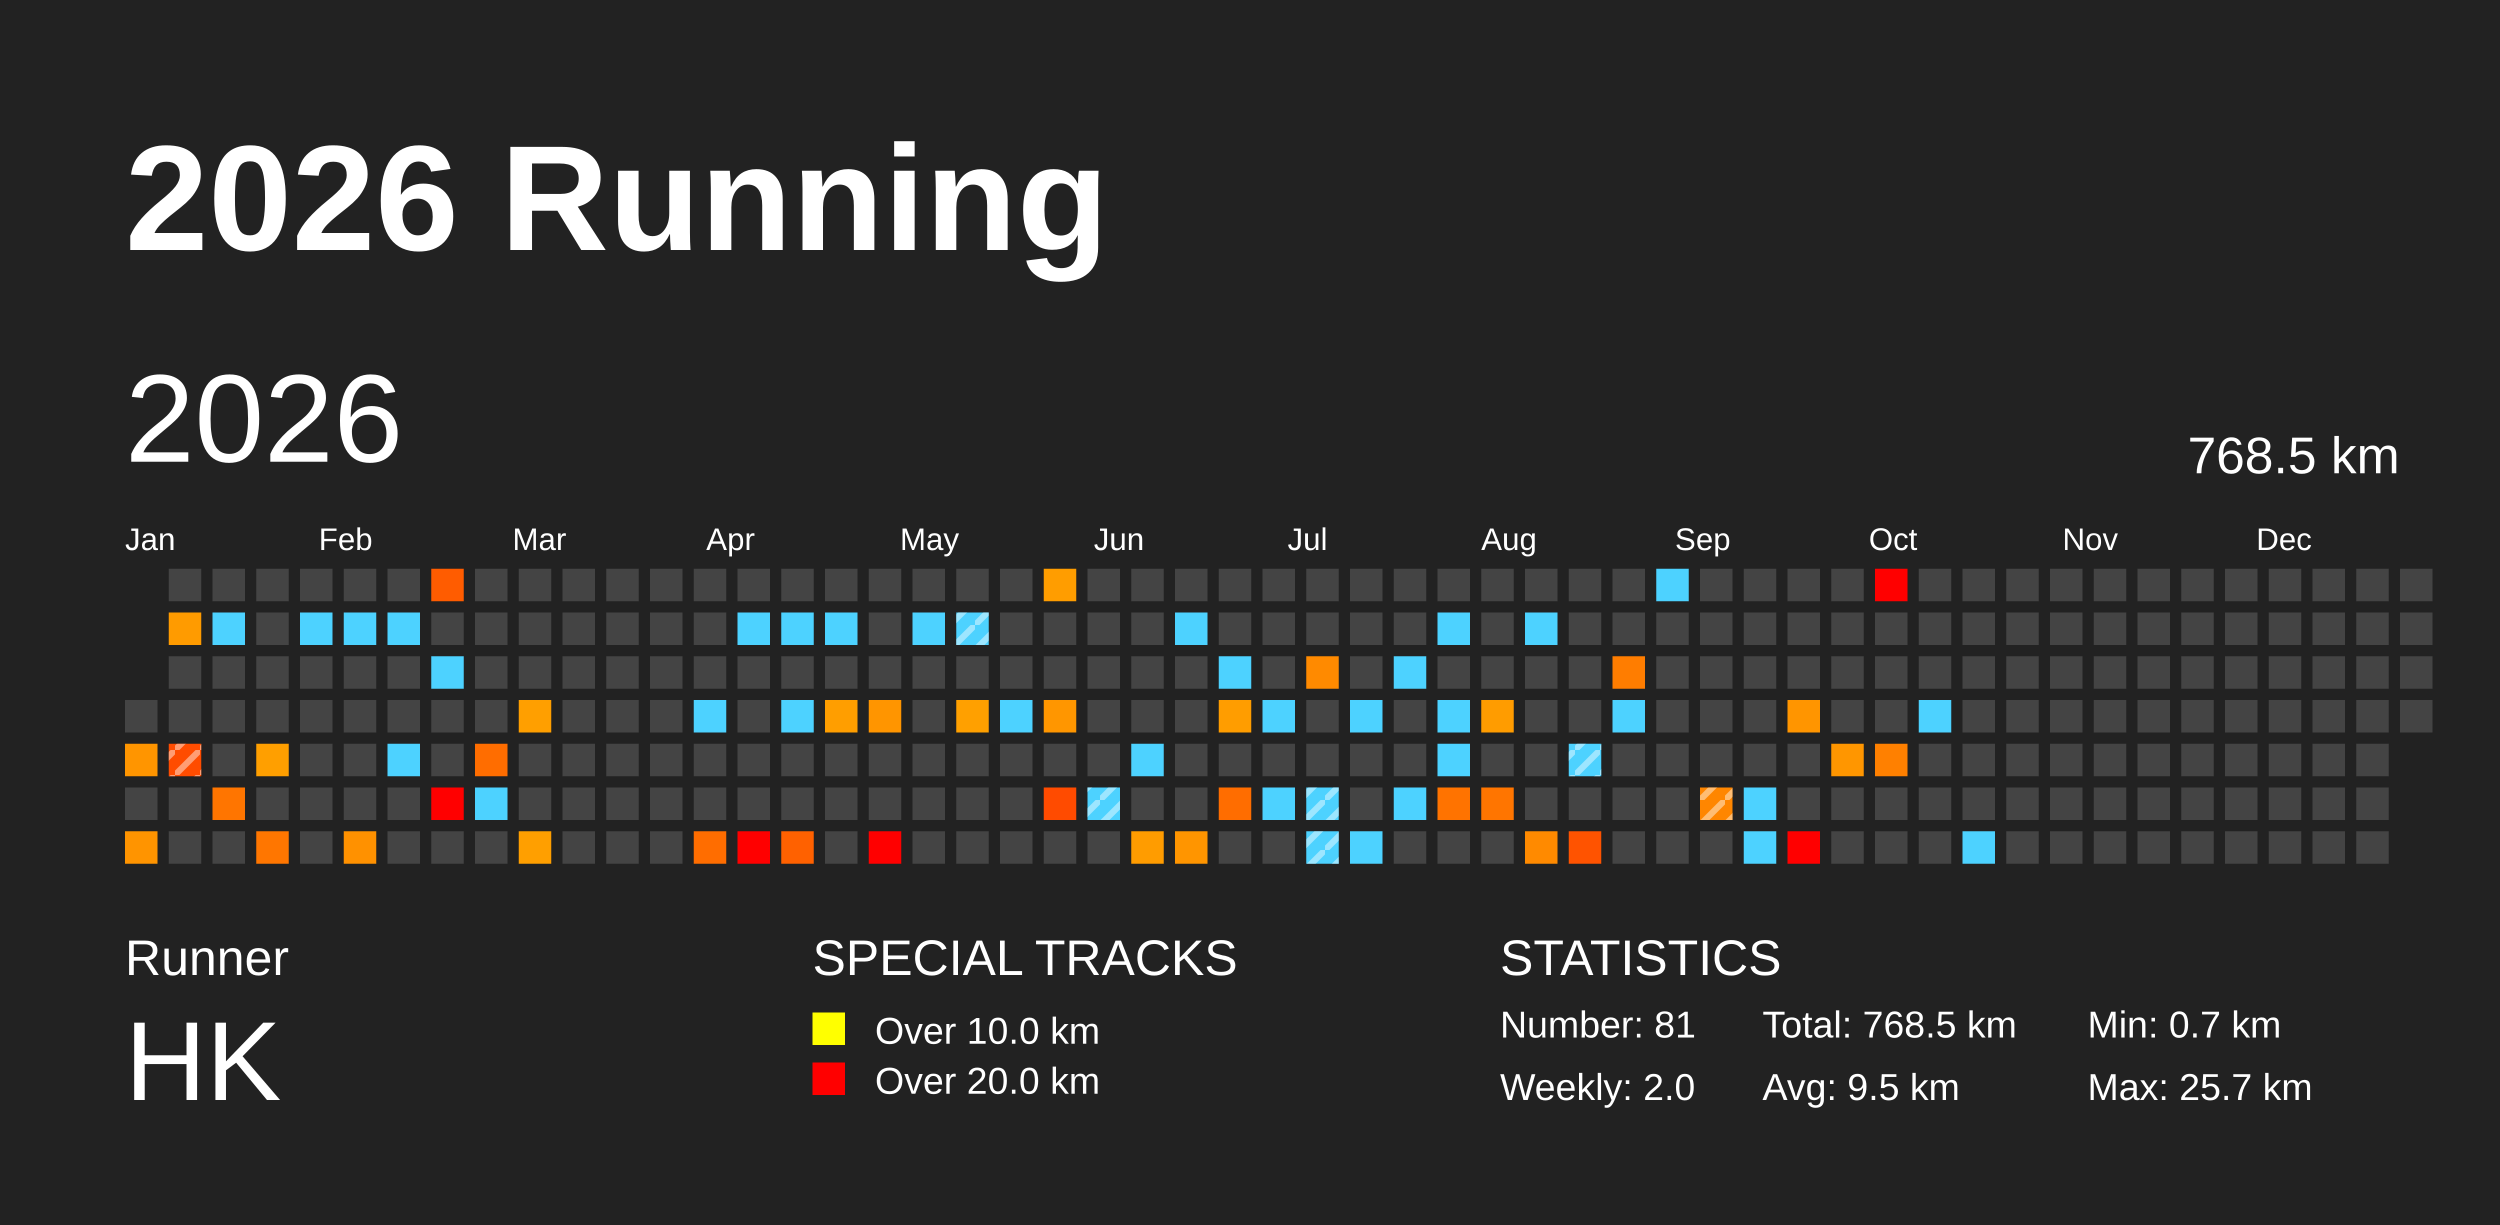
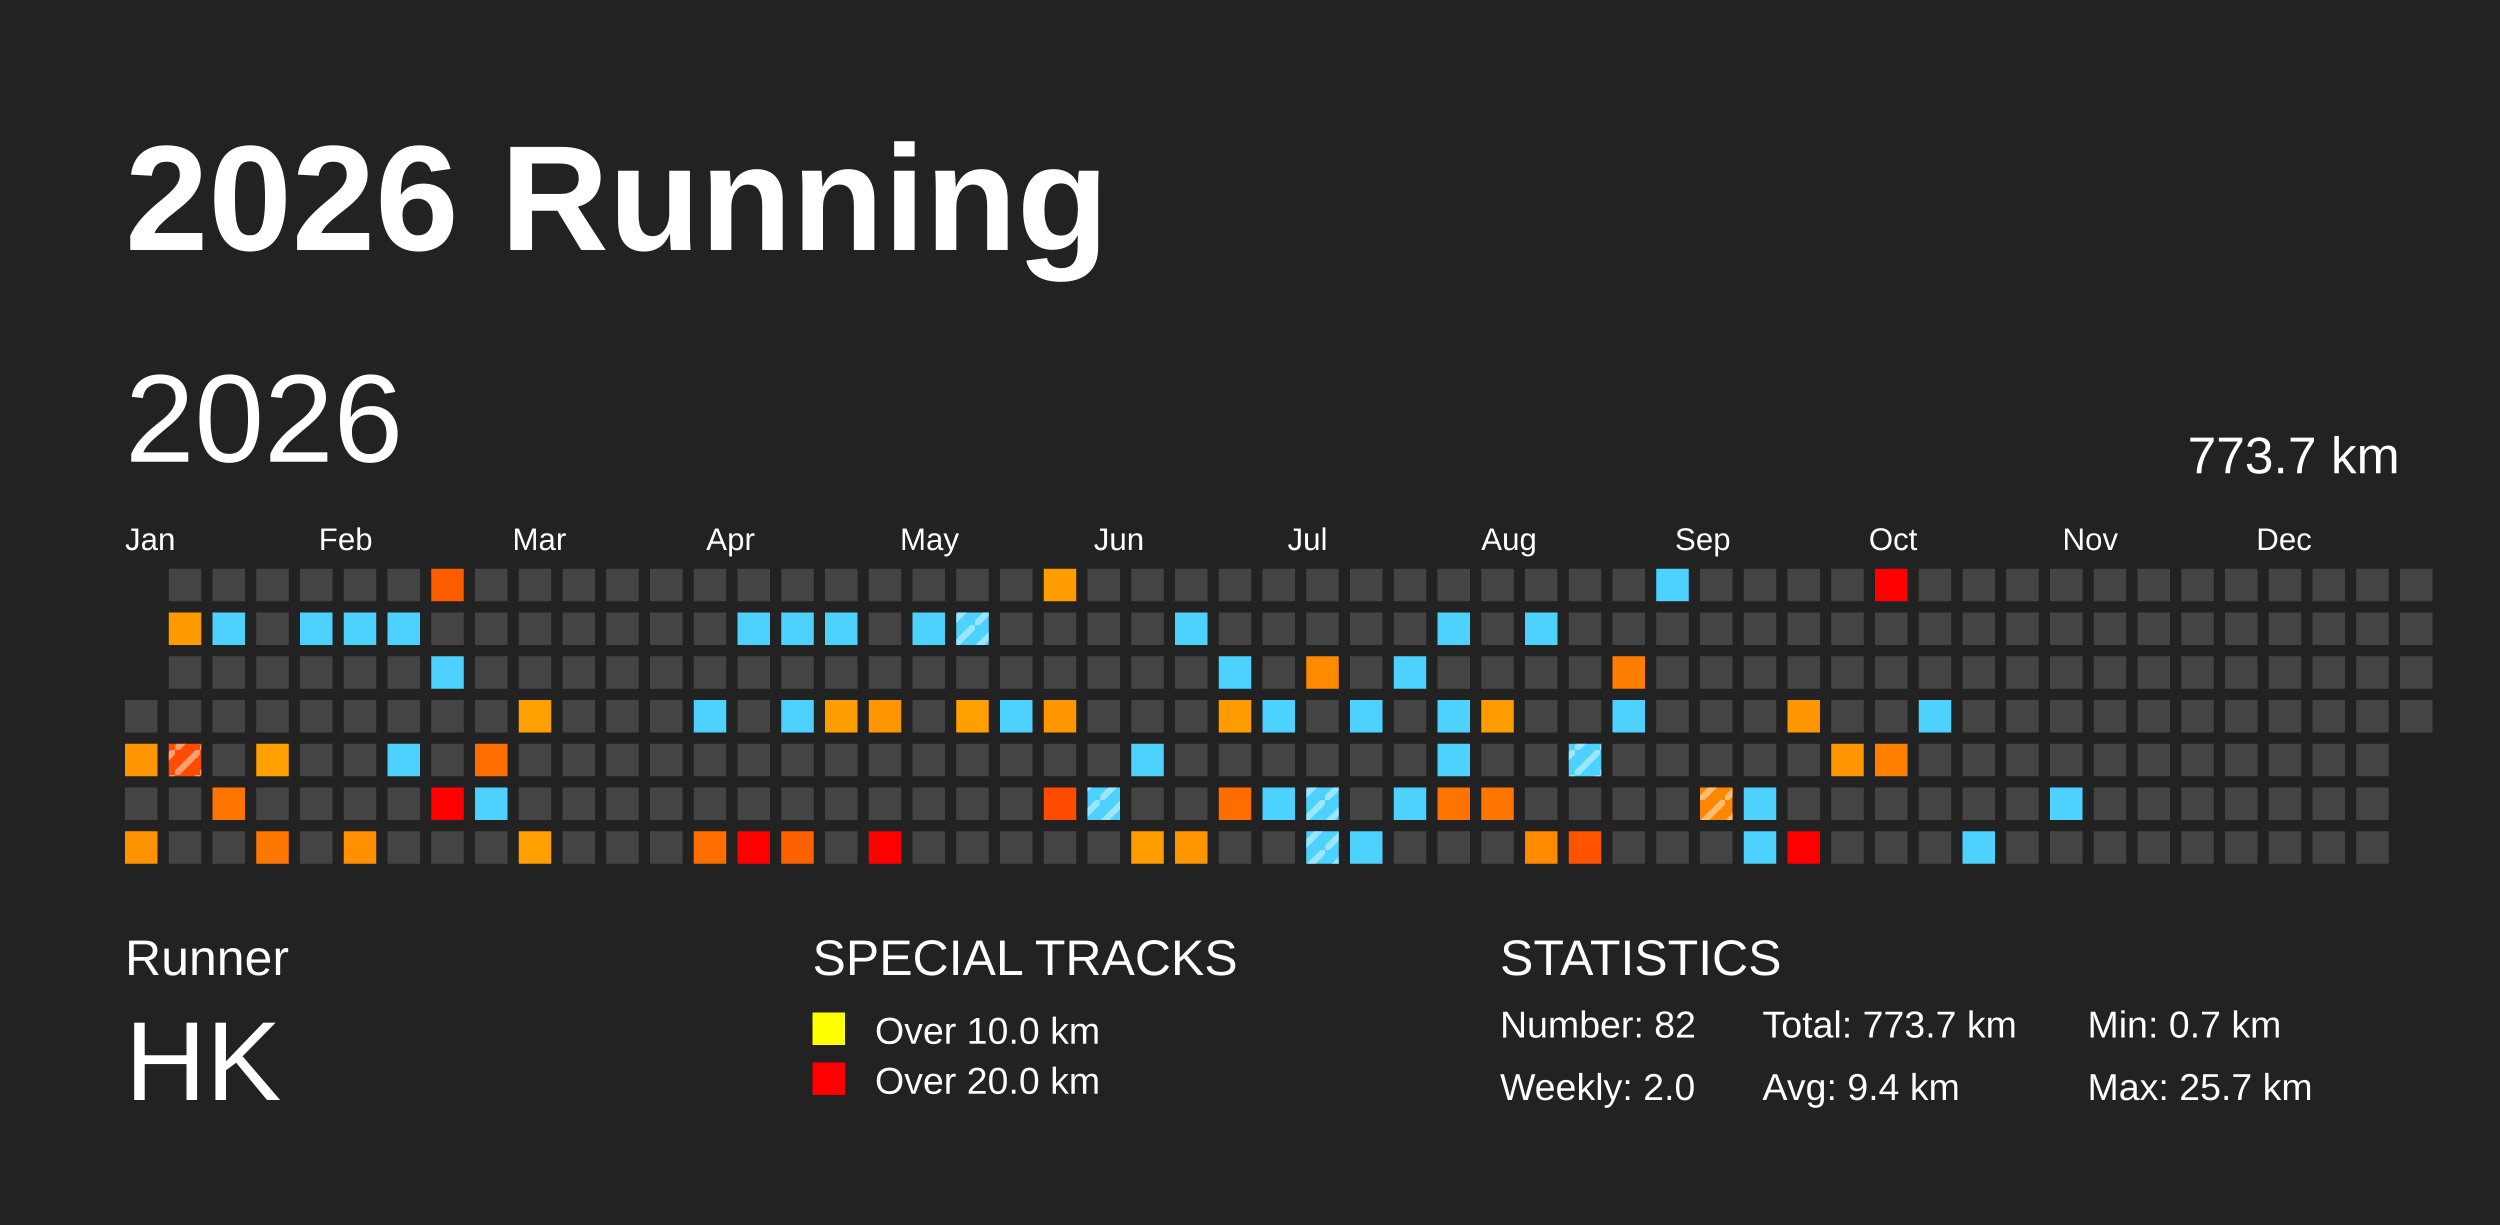
<svg xmlns="http://www.w3.org/2000/svg" baseProfile="full" height="98mm" version="1.1" viewBox="0,0,200,98" width="200mm">
  <defs>
    <pattern height="2" id="indoor-stripe" patternUnits="userSpaceOnUse" width="2">
      <line stroke="white" stroke-opacity="0.45" stroke-width="0.5" x1="0" x2="2" y1="2" y2="0" />
    </pattern>
  </defs>
  <rect fill="#222222" height="98" width="200" x="0" y="0" />
  <text fill="#FFFFFF" style="font-size:12px; font-family:Arial; font-weight:bold;" x="10" y="20">2026 Running</text>
  <text fill="#FFFFFF" style="font-size:4px; font-family:Arial" x="10" y="78">Runner</text>
  <text fill="#FFFFFF" style="font-size:9px; font-family:Arial" x="10" y="88">HK</text>
  <text fill="#FFFFFF" style="font-size:4px; font-family:Arial" x="65" y="78">SPECIAL TRACKS</text>
  <rect fill="yellow" height="2.6" width="2.6" x="65" y="81" />
  <text fill="#FFFFFF" style="font-size:3px; font-family:Arial" x="70" y="83.5">Over 10.0 km</text>
  <rect fill="red" height="2.6" width="2.6" x="65" y="85" />
  <text fill="#FFFFFF" style="font-size:3px; font-family:Arial" x="70" y="87.5">Over 20.0 km</text>
  <text fill="#FFFFFF" style="font-size:4px; font-family:Arial" x="120" y="78">STATISTICS</text>
-   <text fill="#FFFFFF" style="font-size:3px; font-family:Arial" x="120" y="83">Number: 81</text>
+   <text fill="#FFFFFF" style="font-size:3px; font-family:Arial" x="120" y="83">Number: 82</text>
  <text fill="#FFFFFF" style="font-size:3px; font-family:Arial" x="120" y="88">Weekly: 2.0</text>
-   <text fill="#FFFFFF" style="font-size:3px; font-family:Arial" x="141" y="83">Total: 768.5 km</text>
-   <text fill="#FFFFFF" style="font-size:3px; font-family:Arial" x="141" y="88">Avg: 9.5 km</text>
+   <text fill="#FFFFFF" style="font-size:3px; font-family:Arial" x="141" y="83">Total: 773.7 km</text>
+   <text fill="#FFFFFF" style="font-size:3px; font-family:Arial" x="141" y="88">Avg: 9.4 km</text>
  <text fill="#FFFFFF" style="font-size:3px; font-family:Arial" x="167" y="83">Min: 0.7 km</text>
  <text fill="#FFFFFF" style="font-size:3px; font-family:Arial" x="167" y="88">Max: 25.7 km</text>
  <text dominant-baseline="hanging" fill="#FFFFFF" style="font-size:10.0px; font-family:Arial;" x="10" y="30">2026</text>
-   <text dominant-baseline="hanging" fill="#FFFFFF" style="font-size:4.125px; font-family:Arial;" x="175" y="35">768.5 km</text>
+   <text dominant-baseline="hanging" fill="#FFFFFF" style="font-size:4.125px; font-family:Arial;" x="175" y="35">773.7 km</text>
  <text fill="#FFFFFF" style="font-size:2.5px; font-family:Arial" x="10.0" y="44">Jan</text>
  <text fill="#FFFFFF" style="font-size:2.5px; font-family:Arial" x="25.5" y="44">Feb</text>
  <text fill="#FFFFFF" style="font-size:2.5px; font-family:Arial" x="41.0" y="44">Mar</text>
  <text fill="#FFFFFF" style="font-size:2.5px; font-family:Arial" x="56.5" y="44">Apr</text>
  <text fill="#FFFFFF" style="font-size:2.5px; font-family:Arial" x="72.0" y="44">May</text>
  <text fill="#FFFFFF" style="font-size:2.5px; font-family:Arial" x="87.5" y="44">Jun</text>
  <text fill="#FFFFFF" style="font-size:2.5px; font-family:Arial" x="103.0" y="44">Jul</text>
  <text fill="#FFFFFF" style="font-size:2.5px; font-family:Arial" x="118.5" y="44">Aug</text>
  <text fill="#FFFFFF" style="font-size:2.5px; font-family:Arial" x="134.0" y="44">Sep</text>
  <text fill="#FFFFFF" style="font-size:2.5px; font-family:Arial" x="149.5" y="44">Oct</text>
  <text fill="#FFFFFF" style="font-size:2.5px; font-family:Arial" x="165.0" y="44">Nov</text>
  <text fill="#FFFFFF" style="font-size:2.5px; font-family:Arial" x="180.5" y="44">Dec</text>
  <rect fill="#444444" height="2.6" width="2.6" x="10.0" y="56.0" />
  <rect fill="#ff9500" height="2.6" width="2.6" x="10.0" y="59.5" />
  <rect fill="#444444" height="2.6" width="2.6" x="10.0" y="63.0" />
  <rect fill="#ff9400" height="2.6" width="2.6" x="10.0" y="66.5" />
  <rect fill="#444444" height="2.6" width="2.6" x="13.5" y="45.5" />
  <rect fill="#ff9b00" height="2.6" width="2.6" x="13.5" y="49.0" />
  <rect fill="#444444" height="2.6" width="2.6" x="13.5" y="52.5" />
  <rect fill="#444444" height="2.6" width="2.6" x="13.5" y="56.0" />
  <rect fill="#ff4c00" height="2.6" width="2.6" x="13.5" y="59.5" />
  <rect fill="url(#indoor-stripe)" height="2.6" style="pointer-events: none;" width="2.6" x="13.5" y="59.5" />
  <rect fill="#444444" height="2.6" width="2.6" x="13.5" y="63.0" />
  <rect fill="#444444" height="2.6" width="2.6" x="13.5" y="66.5" />
  <rect fill="#444444" height="2.6" width="2.6" x="17.0" y="45.5" />
  <rect fill="#4dd2ff" height="2.6" width="2.6" x="17.0" y="49.0" />
  <rect fill="#444444" height="2.6" width="2.6" x="17.0" y="52.5" />
  <rect fill="#444444" height="2.6" width="2.6" x="17.0" y="56.0" />
  <rect fill="#444444" height="2.6" width="2.6" x="17.0" y="59.5" />
  <rect fill="#ff7500" height="2.6" width="2.6" x="17.0" y="63.0" />
  <rect fill="#444444" height="2.6" width="2.6" x="17.0" y="66.5" />
  <rect fill="#444444" height="2.6" width="2.6" x="20.5" y="45.5" />
  <rect fill="#444444" height="2.6" width="2.6" x="20.5" y="49.0" />
  <rect fill="#444444" height="2.6" width="2.6" x="20.5" y="52.5" />
  <rect fill="#444444" height="2.6" width="2.6" x="20.5" y="56.0" />
  <rect fill="#ff9f00" height="2.6" width="2.6" x="20.5" y="59.5" />
  <rect fill="#444444" height="2.6" width="2.6" x="20.5" y="63.0" />
  <rect fill="#ff7600" height="2.6" width="2.6" x="20.5" y="66.5" />
  <rect fill="#444444" height="2.6" width="2.6" x="24.0" y="45.5" />
  <rect fill="#4dd2ff" height="2.6" width="2.6" x="24.0" y="49.0" />
  <rect fill="#444444" height="2.6" width="2.6" x="24.0" y="52.5" />
  <rect fill="#444444" height="2.6" width="2.6" x="24.0" y="56.0" />
  <rect fill="#444444" height="2.6" width="2.6" x="24.0" y="59.5" />
  <rect fill="#444444" height="2.6" width="2.6" x="24.0" y="63.0" />
  <rect fill="#444444" height="2.6" width="2.6" x="24.0" y="66.5" />
  <rect fill="#444444" height="2.6" width="2.6" x="27.5" y="45.5" />
  <rect fill="#4dd2ff" height="2.6" width="2.6" x="27.5" y="49.0" />
  <rect fill="#444444" height="2.6" width="2.6" x="27.5" y="52.5" />
  <rect fill="#444444" height="2.6" width="2.6" x="27.5" y="56.0" />
  <rect fill="#444444" height="2.6" width="2.6" x="27.5" y="59.5" />
  <rect fill="#444444" height="2.6" width="2.6" x="27.5" y="63.0" />
  <rect fill="#ff9100" height="2.6" width="2.6" x="27.5" y="66.5" />
  <rect fill="#444444" height="2.6" width="2.6" x="31.0" y="45.5" />
  <rect fill="#4dd2ff" height="2.6" width="2.6" x="31.0" y="49.0" />
  <rect fill="#444444" height="2.6" width="2.6" x="31.0" y="52.5" />
  <rect fill="#444444" height="2.6" width="2.6" x="31.0" y="56.0" />
  <rect fill="#4dd2ff" height="2.6" width="2.6" x="31.0" y="59.5" />
  <rect fill="#444444" height="2.6" width="2.6" x="31.0" y="63.0" />
  <rect fill="#444444" height="2.6" width="2.6" x="31.0" y="66.5" />
  <rect fill="#ff5c00" height="2.6" width="2.6" x="34.5" y="45.5" />
  <rect fill="#444444" height="2.6" width="2.6" x="34.5" y="49.0" />
  <rect fill="#4dd2ff" height="2.6" width="2.6" x="34.5" y="52.5" />
  <rect fill="#444444" height="2.6" width="2.6" x="34.5" y="56.0" />
  <rect fill="#444444" height="2.6" width="2.6" x="34.5" y="59.5" />
  <rect fill="red" height="2.6" width="2.6" x="34.5" y="63.0" />
  <rect fill="#444444" height="2.6" width="2.6" x="34.5" y="66.5" />
  <rect fill="#444444" height="2.6" width="2.6" x="38.0" y="45.5" />
  <rect fill="#444444" height="2.6" width="2.6" x="38.0" y="49.0" />
  <rect fill="#444444" height="2.6" width="2.6" x="38.0" y="52.5" />
  <rect fill="#444444" height="2.6" width="2.6" x="38.0" y="56.0" />
  <rect fill="#ff6d00" height="2.6" width="2.6" x="38.0" y="59.5" />
  <rect fill="#4dd2ff" height="2.6" width="2.6" x="38.0" y="63.0" />
  <rect fill="#444444" height="2.6" width="2.6" x="38.0" y="66.5" />
  <rect fill="#444444" height="2.6" width="2.6" x="41.5" y="45.5" />
  <rect fill="#444444" height="2.6" width="2.6" x="41.5" y="49.0" />
  <rect fill="#444444" height="2.6" width="2.6" x="41.5" y="52.5" />
  <rect fill="#ff9f00" height="2.6" width="2.6" x="41.5" y="56.0" />
  <rect fill="#444444" height="2.6" width="2.6" x="41.5" y="59.5" />
  <rect fill="#444444" height="2.6" width="2.6" x="41.5" y="63.0" />
  <rect fill="#ff9f00" height="2.6" width="2.6" x="41.5" y="66.5" />
  <rect fill="#444444" height="2.6" width="2.6" x="45.0" y="45.5" />
  <rect fill="#444444" height="2.6" width="2.6" x="45.0" y="49.0" />
  <rect fill="#444444" height="2.6" width="2.6" x="45.0" y="52.5" />
  <rect fill="#444444" height="2.6" width="2.6" x="45.0" y="56.0" />
  <rect fill="#444444" height="2.6" width="2.6" x="45.0" y="59.5" />
  <rect fill="#444444" height="2.6" width="2.6" x="45.0" y="63.0" />
  <rect fill="#444444" height="2.6" width="2.6" x="45.0" y="66.5" />
  <rect fill="#444444" height="2.6" width="2.6" x="48.5" y="45.5" />
  <rect fill="#444444" height="2.6" width="2.6" x="48.5" y="49.0" />
  <rect fill="#444444" height="2.6" width="2.6" x="48.5" y="52.5" />
  <rect fill="#444444" height="2.6" width="2.6" x="48.5" y="56.0" />
  <rect fill="#444444" height="2.6" width="2.6" x="48.5" y="59.5" />
  <rect fill="#444444" height="2.6" width="2.6" x="48.5" y="63.0" />
  <rect fill="#444444" height="2.6" width="2.6" x="48.5" y="66.5" />
  <rect fill="#444444" height="2.6" width="2.6" x="52.0" y="45.5" />
  <rect fill="#444444" height="2.6" width="2.6" x="52.0" y="49.0" />
  <rect fill="#444444" height="2.6" width="2.6" x="52.0" y="52.5" />
  <rect fill="#444444" height="2.6" width="2.6" x="52.0" y="56.0" />
  <rect fill="#444444" height="2.6" width="2.6" x="52.0" y="59.5" />
  <rect fill="#444444" height="2.6" width="2.6" x="52.0" y="63.0" />
  <rect fill="#444444" height="2.6" width="2.6" x="52.0" y="66.5" />
  <rect fill="#444444" height="2.6" width="2.6" x="55.5" y="45.5" />
  <rect fill="#444444" height="2.6" width="2.6" x="55.5" y="49.0" />
  <rect fill="#444444" height="2.6" width="2.6" x="55.5" y="52.5" />
  <rect fill="#4dd2ff" height="2.6" width="2.6" x="55.5" y="56.0" />
  <rect fill="#444444" height="2.6" width="2.6" x="55.5" y="59.5" />
  <rect fill="#444444" height="2.6" width="2.6" x="55.5" y="63.0" />
  <rect fill="#ff6d00" height="2.6" width="2.6" x="55.5" y="66.5" />
  <rect fill="#444444" height="2.6" width="2.6" x="59.0" y="45.5" />
  <rect fill="#4dd2ff" height="2.6" width="2.6" x="59.0" y="49.0" />
  <rect fill="#444444" height="2.6" width="2.6" x="59.0" y="52.5" />
  <rect fill="#444444" height="2.6" width="2.6" x="59.0" y="56.0" />
  <rect fill="#444444" height="2.6" width="2.6" x="59.0" y="59.5" />
  <rect fill="#444444" height="2.6" width="2.6" x="59.0" y="63.0" />
  <rect fill="red" height="2.6" width="2.6" x="59.0" y="66.5" />
  <rect fill="#444444" height="2.6" width="2.6" x="62.5" y="45.5" />
  <rect fill="#4dd2ff" height="2.6" width="2.6" x="62.5" y="49.0" />
  <rect fill="#444444" height="2.6" width="2.6" x="62.5" y="52.5" />
  <rect fill="#4dd2ff" height="2.6" width="2.6" x="62.5" y="56.0" />
  <rect fill="#444444" height="2.6" width="2.6" x="62.5" y="59.5" />
  <rect fill="#444444" height="2.6" width="2.6" x="62.5" y="63.0" />
  <rect fill="#ff6100" height="2.6" width="2.6" x="62.5" y="66.5" />
  <rect fill="#444444" height="2.6" width="2.6" x="66.0" y="45.5" />
  <rect fill="#4dd2ff" height="2.6" width="2.6" x="66.0" y="49.0" />
  <rect fill="#444444" height="2.6" width="2.6" x="66.0" y="52.5" />
  <rect fill="#ff9e00" height="2.6" width="2.6" x="66.0" y="56.0" />
  <rect fill="#444444" height="2.6" width="2.6" x="66.0" y="59.5" />
  <rect fill="#444444" height="2.6" width="2.6" x="66.0" y="63.0" />
  <rect fill="#444444" height="2.6" width="2.6" x="66.0" y="66.5" />
  <rect fill="#444444" height="2.6" width="2.6" x="69.5" y="45.5" />
  <rect fill="#444444" height="2.6" width="2.6" x="69.5" y="49.0" />
  <rect fill="#444444" height="2.6" width="2.6" x="69.5" y="52.5" />
  <rect fill="#ff9500" height="2.6" width="2.6" x="69.5" y="56.0" />
  <rect fill="#444444" height="2.6" width="2.6" x="69.5" y="59.5" />
  <rect fill="#444444" height="2.6" width="2.6" x="69.5" y="63.0" />
  <rect fill="red" height="2.6" width="2.6" x="69.5" y="66.5" />
  <rect fill="#444444" height="2.6" width="2.6" x="73.0" y="45.5" />
  <rect fill="#4dd2ff" height="2.6" width="2.6" x="73.0" y="49.0" />
  <rect fill="#444444" height="2.6" width="2.6" x="73.0" y="52.5" />
  <rect fill="#444444" height="2.6" width="2.6" x="73.0" y="56.0" />
  <rect fill="#444444" height="2.6" width="2.6" x="73.0" y="59.5" />
  <rect fill="#444444" height="2.6" width="2.6" x="73.0" y="63.0" />
  <rect fill="#444444" height="2.6" width="2.6" x="73.0" y="66.5" />
  <rect fill="#444444" height="2.6" width="2.6" x="76.5" y="45.5" />
  <rect fill="#4dd2ff" height="2.6" width="2.6" x="76.5" y="49.0" />
  <rect fill="url(#indoor-stripe)" height="2.6" style="pointer-events: none;" width="2.6" x="76.5" y="49.0" />
  <rect fill="#444444" height="2.6" width="2.6" x="76.5" y="52.5" />
  <rect fill="#ffa000" height="2.6" width="2.6" x="76.5" y="56.0" />
  <rect fill="#444444" height="2.6" width="2.6" x="76.5" y="59.5" />
  <rect fill="#444444" height="2.6" width="2.6" x="76.5" y="63.0" />
  <rect fill="#444444" height="2.6" width="2.6" x="76.5" y="66.5" />
  <rect fill="#444444" height="2.6" width="2.6" x="80.0" y="45.5" />
  <rect fill="#444444" height="2.6" width="2.6" x="80.0" y="49.0" />
  <rect fill="#444444" height="2.6" width="2.6" x="80.0" y="52.5" />
  <rect fill="#4dd2ff" height="2.6" width="2.6" x="80.0" y="56.0" />
  <rect fill="#444444" height="2.6" width="2.6" x="80.0" y="59.5" />
  <rect fill="#444444" height="2.6" width="2.6" x="80.0" y="63.0" />
  <rect fill="#444444" height="2.6" width="2.6" x="80.0" y="66.5" />
  <rect fill="#ff9d00" height="2.6" width="2.6" x="83.5" y="45.5" />
  <rect fill="#444444" height="2.6" width="2.6" x="83.5" y="49.0" />
  <rect fill="#444444" height="2.6" width="2.6" x="83.5" y="52.5" />
  <rect fill="#ff9600" height="2.6" width="2.6" x="83.5" y="56.0" />
  <rect fill="#444444" height="2.6" width="2.6" x="83.5" y="59.5" />
  <rect fill="#ff4b00" height="2.6" width="2.6" x="83.5" y="63.0" />
  <rect fill="#444444" height="2.6" width="2.6" x="83.5" y="66.5" />
  <rect fill="#444444" height="2.6" width="2.6" x="87.0" y="45.5" />
  <rect fill="#444444" height="2.6" width="2.6" x="87.0" y="49.0" />
  <rect fill="#444444" height="2.6" width="2.6" x="87.0" y="52.5" />
  <rect fill="#444444" height="2.6" width="2.6" x="87.0" y="56.0" />
  <rect fill="#444444" height="2.6" width="2.6" x="87.0" y="59.5" />
  <rect fill="#4dd2ff" height="2.6" width="2.6" x="87.0" y="63.0" />
  <rect fill="url(#indoor-stripe)" height="2.6" style="pointer-events: none;" width="2.6" x="87.0" y="63.0" />
  <rect fill="#444444" height="2.6" width="2.6" x="87.0" y="66.5" />
  <rect fill="#444444" height="2.6" width="2.6" x="90.5" y="45.5" />
  <rect fill="#444444" height="2.6" width="2.6" x="90.5" y="49.0" />
  <rect fill="#444444" height="2.6" width="2.6" x="90.5" y="52.5" />
  <rect fill="#444444" height="2.6" width="2.6" x="90.5" y="56.0" />
  <rect fill="#4dd2ff" height="2.6" width="2.6" x="90.5" y="59.5" />
  <rect fill="#444444" height="2.6" width="2.6" x="90.5" y="63.0" />
  <rect fill="#ff9c00" height="2.6" width="2.6" x="90.5" y="66.5" />
  <rect fill="#444444" height="2.6" width="2.6" x="94.0" y="45.5" />
  <rect fill="#4dd2ff" height="2.6" width="2.6" x="94.0" y="49.0" />
  <rect fill="#444444" height="2.6" width="2.6" x="94.0" y="52.5" />
  <rect fill="#444444" height="2.6" width="2.6" x="94.0" y="56.0" />
  <rect fill="#444444" height="2.6" width="2.6" x="94.0" y="59.5" />
  <rect fill="#444444" height="2.6" width="2.6" x="94.0" y="63.0" />
  <rect fill="#ff9500" height="2.6" width="2.6" x="94.0" y="66.5" />
  <rect fill="#444444" height="2.6" width="2.6" x="97.5" y="45.5" />
  <rect fill="#444444" height="2.6" width="2.6" x="97.5" y="49.0" />
  <rect fill="#4dd2ff" height="2.6" width="2.6" x="97.5" y="52.5" />
  <rect fill="#ff9d00" height="2.6" width="2.6" x="97.5" y="56.0" />
  <rect fill="#444444" height="2.6" width="2.6" x="97.5" y="59.5" />
  <rect fill="#ff6d00" height="2.6" width="2.6" x="97.5" y="63.0" />
  <rect fill="#444444" height="2.6" width="2.6" x="97.5" y="66.5" />
  <rect fill="#444444" height="2.6" width="2.6" x="101.0" y="45.5" />
  <rect fill="#444444" height="2.6" width="2.6" x="101.0" y="49.0" />
  <rect fill="#444444" height="2.6" width="2.6" x="101.0" y="52.5" />
  <rect fill="#4dd2ff" height="2.6" width="2.6" x="101.0" y="56.0" />
  <rect fill="#444444" height="2.6" width="2.6" x="101.0" y="59.5" />
  <rect fill="#4dd2ff" height="2.6" width="2.6" x="101.0" y="63.0" />
  <rect fill="#444444" height="2.6" width="2.6" x="101.0" y="66.5" />
  <rect fill="#444444" height="2.6" width="2.6" x="104.5" y="45.5" />
  <rect fill="#444444" height="2.6" width="2.6" x="104.5" y="49.0" />
  <rect fill="#ff8a00" height="2.6" width="2.6" x="104.5" y="52.5" />
  <rect fill="#444444" height="2.6" width="2.6" x="104.5" y="56.0" />
  <rect fill="#444444" height="2.6" width="2.6" x="104.5" y="59.5" />
  <rect fill="#4dd2ff" height="2.6" width="2.6" x="104.5" y="63.0" />
  <rect fill="url(#indoor-stripe)" height="2.6" style="pointer-events: none;" width="2.6" x="104.5" y="63.0" />
  <rect fill="#4dd2ff" height="2.6" width="2.6" x="104.5" y="66.5" />
  <rect fill="url(#indoor-stripe)" height="2.6" style="pointer-events: none;" width="2.6" x="104.5" y="66.5" />
  <rect fill="#444444" height="2.6" width="2.6" x="108.0" y="45.5" />
  <rect fill="#444444" height="2.6" width="2.6" x="108.0" y="49.0" />
  <rect fill="#444444" height="2.6" width="2.6" x="108.0" y="52.5" />
  <rect fill="#4dd2ff" height="2.6" width="2.6" x="108.0" y="56.0" />
  <rect fill="#444444" height="2.6" width="2.6" x="108.0" y="59.5" />
  <rect fill="#444444" height="2.6" width="2.6" x="108.0" y="63.0" />
  <rect fill="#4dd2ff" height="2.6" width="2.6" x="108.0" y="66.5" />
  <rect fill="#444444" height="2.6" width="2.6" x="111.5" y="45.5" />
  <rect fill="#444444" height="2.6" width="2.6" x="111.5" y="49.0" />
  <rect fill="#4dd2ff" height="2.6" width="2.6" x="111.5" y="52.5" />
  <rect fill="#444444" height="2.6" width="2.6" x="111.5" y="56.0" />
  <rect fill="#444444" height="2.6" width="2.6" x="111.5" y="59.5" />
  <rect fill="#4dd2ff" height="2.6" width="2.6" x="111.5" y="63.0" />
  <rect fill="#444444" height="2.6" width="2.6" x="111.5" y="66.5" />
  <rect fill="#444444" height="2.6" width="2.6" x="115.0" y="45.5" />
  <rect fill="#4dd2ff" height="2.6" width="2.6" x="115.0" y="49.0" />
  <rect fill="#444444" height="2.6" width="2.6" x="115.0" y="52.5" />
  <rect fill="#4dd2ff" height="2.6" width="2.6" x="115.0" y="56.0" />
  <rect fill="#4dd2ff" height="2.6" width="2.6" x="115.0" y="59.5" />
  <rect fill="#ff7300" height="2.6" width="2.6" x="115.0" y="63.0" />
  <rect fill="#444444" height="2.6" width="2.6" x="115.0" y="66.5" />
  <rect fill="#444444" height="2.6" width="2.6" x="118.5" y="45.5" />
  <rect fill="#444444" height="2.6" width="2.6" x="118.5" y="49.0" />
  <rect fill="#444444" height="2.6" width="2.6" x="118.5" y="52.5" />
  <rect fill="#ff9c00" height="2.6" width="2.6" x="118.5" y="56.0" />
  <rect fill="#444444" height="2.6" width="2.6" x="118.5" y="59.5" />
  <rect fill="#ff7500" height="2.6" width="2.6" x="118.5" y="63.0" />
  <rect fill="#444444" height="2.6" width="2.6" x="118.5" y="66.5" />
  <rect fill="#444444" height="2.6" width="2.6" x="122.0" y="45.5" />
  <rect fill="#4dd2ff" height="2.6" width="2.6" x="122.0" y="49.0" />
  <rect fill="#444444" height="2.6" width="2.6" x="122.0" y="52.5" />
  <rect fill="#444444" height="2.6" width="2.6" x="122.0" y="56.0" />
  <rect fill="#444444" height="2.6" width="2.6" x="122.0" y="59.5" />
  <rect fill="#444444" height="2.6" width="2.6" x="122.0" y="63.0" />
  <rect fill="#ff8a00" height="2.6" width="2.6" x="122.0" y="66.5" />
  <rect fill="#444444" height="2.6" width="2.6" x="125.5" y="45.5" />
  <rect fill="#444444" height="2.6" width="2.6" x="125.5" y="49.0" />
  <rect fill="#444444" height="2.6" width="2.6" x="125.5" y="52.5" />
  <rect fill="#444444" height="2.6" width="2.6" x="125.5" y="56.0" />
  <rect fill="#4dd2ff" height="2.6" width="2.6" x="125.5" y="59.5" />
  <rect fill="url(#indoor-stripe)" height="2.6" style="pointer-events: none;" width="2.6" x="125.5" y="59.5" />
  <rect fill="#444444" height="2.6" width="2.6" x="125.5" y="63.0" />
  <rect fill="#ff5300" height="2.6" width="2.6" x="125.5" y="66.5" />
  <rect fill="#444444" height="2.6" width="2.6" x="129.0" y="45.5" />
  <rect fill="#444444" height="2.6" width="2.6" x="129.0" y="49.0" />
  <rect fill="#ff7d00" height="2.6" width="2.6" x="129.0" y="52.5" />
  <rect fill="#4dd2ff" height="2.6" width="2.6" x="129.0" y="56.0" />
  <rect fill="#444444" height="2.6" width="2.6" x="129.0" y="59.5" />
  <rect fill="#444444" height="2.6" width="2.6" x="129.0" y="63.0" />
  <rect fill="#444444" height="2.6" width="2.6" x="129.0" y="66.5" />
  <rect fill="#4dd2ff" height="2.6" width="2.6" x="132.5" y="45.5" />
  <rect fill="#444444" height="2.6" width="2.6" x="132.5" y="49.0" />
  <rect fill="#444444" height="2.6" width="2.6" x="132.5" y="52.5" />
  <rect fill="#444444" height="2.6" width="2.6" x="132.5" y="56.0" />
  <rect fill="#444444" height="2.6" width="2.6" x="132.5" y="59.5" />
  <rect fill="#444444" height="2.6" width="2.6" x="132.5" y="63.0" />
  <rect fill="#444444" height="2.6" width="2.6" x="132.5" y="66.5" />
  <rect fill="#444444" height="2.6" width="2.6" x="136.0" y="45.5" />
  <rect fill="#444444" height="2.6" width="2.6" x="136.0" y="49.0" />
  <rect fill="#444444" height="2.6" width="2.6" x="136.0" y="52.5" />
  <rect fill="#444444" height="2.6" width="2.6" x="136.0" y="56.0" />
  <rect fill="#444444" height="2.6" width="2.6" x="136.0" y="59.5" />
  <rect fill="#ff8600" height="2.6" width="2.6" x="136.0" y="63.0" />
  <rect fill="url(#indoor-stripe)" height="2.6" style="pointer-events: none;" width="2.6" x="136.0" y="63.0" />
  <rect fill="#444444" height="2.6" width="2.6" x="136.0" y="66.5" />
  <rect fill="#444444" height="2.6" width="2.6" x="139.5" y="45.5" />
  <rect fill="#444444" height="2.6" width="2.6" x="139.5" y="49.0" />
  <rect fill="#444444" height="2.6" width="2.6" x="139.5" y="52.5" />
  <rect fill="#444444" height="2.6" width="2.6" x="139.5" y="56.0" />
  <rect fill="#444444" height="2.6" width="2.6" x="139.5" y="59.5" />
  <rect fill="#4dd2ff" height="2.6" width="2.6" x="139.5" y="63.0" />
  <rect fill="#4dd2ff" height="2.6" width="2.6" x="139.5" y="66.5" />
  <rect fill="#444444" height="2.6" width="2.6" x="143.0" y="45.5" />
  <rect fill="#444444" height="2.6" width="2.6" x="143.0" y="49.0" />
  <rect fill="#444444" height="2.6" width="2.6" x="143.0" y="52.5" />
  <rect fill="#ff9500" height="2.6" width="2.6" x="143.0" y="56.0" />
  <rect fill="#444444" height="2.6" width="2.6" x="143.0" y="59.5" />
  <rect fill="#444444" height="2.6" width="2.6" x="143.0" y="63.0" />
  <rect fill="red" height="2.6" width="2.6" x="143.0" y="66.5" />
  <rect fill="#444444" height="2.6" width="2.6" x="146.5" y="45.5" />
  <rect fill="#444444" height="2.6" width="2.6" x="146.5" y="49.0" />
  <rect fill="#444444" height="2.6" width="2.6" x="146.5" y="52.5" />
  <rect fill="#444444" height="2.6" width="2.6" x="146.5" y="56.0" />
  <rect fill="#ff9600" height="2.6" width="2.6" x="146.5" y="59.5" />
  <rect fill="#444444" height="2.6" width="2.6" x="146.5" y="63.0" />
  <rect fill="#444444" height="2.6" width="2.6" x="146.5" y="66.5" />
  <rect fill="red" height="2.6" width="2.6" x="150.0" y="45.5" />
  <rect fill="#444444" height="2.6" width="2.6" x="150.0" y="49.0" />
  <rect fill="#444444" height="2.6" width="2.6" x="150.0" y="52.5" />
  <rect fill="#444444" height="2.6" width="2.6" x="150.0" y="56.0" />
  <rect fill="#ff8000" height="2.6" width="2.6" x="150.0" y="59.5" />
  <rect fill="#444444" height="2.6" width="2.6" x="150.0" y="63.0" />
  <rect fill="#444444" height="2.6" width="2.6" x="150.0" y="66.5" />
  <rect fill="#444444" height="2.6" width="2.6" x="153.5" y="45.5" />
  <rect fill="#444444" height="2.6" width="2.6" x="153.5" y="49.0" />
  <rect fill="#444444" height="2.6" width="2.6" x="153.5" y="52.5" />
  <rect fill="#4dd2ff" height="2.6" width="2.6" x="153.5" y="56.0" />
  <rect fill="#444444" height="2.6" width="2.6" x="153.5" y="59.5" />
  <rect fill="#444444" height="2.6" width="2.6" x="153.5" y="63.0" />
  <rect fill="#444444" height="2.6" width="2.6" x="153.5" y="66.5" />
  <rect fill="#444444" height="2.6" width="2.6" x="157.0" y="45.5" />
  <rect fill="#444444" height="2.6" width="2.6" x="157.0" y="49.0" />
  <rect fill="#444444" height="2.6" width="2.6" x="157.0" y="52.5" />
  <rect fill="#444444" height="2.6" width="2.6" x="157.0" y="56.0" />
  <rect fill="#444444" height="2.6" width="2.6" x="157.0" y="59.5" />
  <rect fill="#444444" height="2.6" width="2.6" x="157.0" y="63.0" />
  <rect fill="#4dd2ff" height="2.6" width="2.6" x="157.0" y="66.5" />
  <rect fill="#444444" height="2.6" width="2.6" x="160.5" y="45.5" />
  <rect fill="#444444" height="2.6" width="2.6" x="160.5" y="49.0" />
  <rect fill="#444444" height="2.6" width="2.6" x="160.5" y="52.5" />
  <rect fill="#444444" height="2.6" width="2.6" x="160.5" y="56.0" />
  <rect fill="#444444" height="2.6" width="2.6" x="160.5" y="59.5" />
  <rect fill="#444444" height="2.6" width="2.6" x="160.5" y="63.0" />
  <rect fill="#444444" height="2.6" width="2.6" x="160.5" y="66.5" />
  <rect fill="#444444" height="2.6" width="2.6" x="164.0" y="45.5" />
  <rect fill="#444444" height="2.6" width="2.6" x="164.0" y="49.0" />
  <rect fill="#444444" height="2.6" width="2.6" x="164.0" y="52.5" />
  <rect fill="#444444" height="2.6" width="2.6" x="164.0" y="56.0" />
  <rect fill="#444444" height="2.6" width="2.6" x="164.0" y="59.5" />
-   <rect fill="#444444" height="2.6" width="2.6" x="164.0" y="63.0" />
+   <rect fill="#4dd2ff" height="2.6" width="2.6" x="164.0" y="63.0" />
  <rect fill="#444444" height="2.6" width="2.6" x="164.0" y="66.5" />
  <rect fill="#444444" height="2.6" width="2.6" x="167.5" y="45.5" />
  <rect fill="#444444" height="2.6" width="2.6" x="167.5" y="49.0" />
  <rect fill="#444444" height="2.6" width="2.6" x="167.5" y="52.5" />
  <rect fill="#444444" height="2.6" width="2.6" x="167.5" y="56.0" />
  <rect fill="#444444" height="2.6" width="2.6" x="167.5" y="59.5" />
  <rect fill="#444444" height="2.6" width="2.6" x="167.5" y="63.0" />
  <rect fill="#444444" height="2.6" width="2.6" x="167.5" y="66.5" />
  <rect fill="#444444" height="2.6" width="2.6" x="171.0" y="45.5" />
  <rect fill="#444444" height="2.6" width="2.6" x="171.0" y="49.0" />
  <rect fill="#444444" height="2.6" width="2.6" x="171.0" y="52.5" />
  <rect fill="#444444" height="2.6" width="2.6" x="171.0" y="56.0" />
  <rect fill="#444444" height="2.6" width="2.6" x="171.0" y="59.5" />
  <rect fill="#444444" height="2.6" width="2.6" x="171.0" y="63.0" />
  <rect fill="#444444" height="2.6" width="2.6" x="171.0" y="66.5" />
  <rect fill="#444444" height="2.6" width="2.6" x="174.5" y="45.5" />
  <rect fill="#444444" height="2.6" width="2.6" x="174.5" y="49.0" />
  <rect fill="#444444" height="2.6" width="2.6" x="174.5" y="52.5" />
  <rect fill="#444444" height="2.6" width="2.6" x="174.5" y="56.0" />
  <rect fill="#444444" height="2.6" width="2.6" x="174.5" y="59.5" />
  <rect fill="#444444" height="2.6" width="2.6" x="174.5" y="63.0" />
  <rect fill="#444444" height="2.6" width="2.6" x="174.5" y="66.5" />
  <rect fill="#444444" height="2.6" width="2.6" x="178.0" y="45.5" />
  <rect fill="#444444" height="2.6" width="2.6" x="178.0" y="49.0" />
  <rect fill="#444444" height="2.6" width="2.6" x="178.0" y="52.5" />
  <rect fill="#444444" height="2.6" width="2.6" x="178.0" y="56.0" />
  <rect fill="#444444" height="2.6" width="2.6" x="178.0" y="59.5" />
  <rect fill="#444444" height="2.6" width="2.6" x="178.0" y="63.0" />
  <rect fill="#444444" height="2.6" width="2.6" x="178.0" y="66.5" />
  <rect fill="#444444" height="2.6" width="2.6" x="181.5" y="45.5" />
  <rect fill="#444444" height="2.6" width="2.6" x="181.5" y="49.0" />
  <rect fill="#444444" height="2.6" width="2.6" x="181.5" y="52.5" />
  <rect fill="#444444" height="2.6" width="2.6" x="181.5" y="56.0" />
  <rect fill="#444444" height="2.6" width="2.6" x="181.5" y="59.5" />
  <rect fill="#444444" height="2.6" width="2.6" x="181.5" y="63.0" />
  <rect fill="#444444" height="2.6" width="2.6" x="181.5" y="66.5" />
  <rect fill="#444444" height="2.6" width="2.6" x="185.0" y="45.5" />
  <rect fill="#444444" height="2.6" width="2.6" x="185.0" y="49.0" />
  <rect fill="#444444" height="2.6" width="2.6" x="185.0" y="52.5" />
  <rect fill="#444444" height="2.6" width="2.6" x="185.0" y="56.0" />
  <rect fill="#444444" height="2.6" width="2.6" x="185.0" y="59.5" />
  <rect fill="#444444" height="2.6" width="2.6" x="185.0" y="63.0" />
  <rect fill="#444444" height="2.6" width="2.6" x="185.0" y="66.5" />
  <rect fill="#444444" height="2.6" width="2.6" x="188.5" y="45.5" />
  <rect fill="#444444" height="2.6" width="2.6" x="188.5" y="49.0" />
  <rect fill="#444444" height="2.6" width="2.6" x="188.5" y="52.5" />
  <rect fill="#444444" height="2.6" width="2.6" x="188.5" y="56.0" />
  <rect fill="#444444" height="2.6" width="2.6" x="188.5" y="59.5" />
  <rect fill="#444444" height="2.6" width="2.6" x="188.5" y="63.0" />
  <rect fill="#444444" height="2.6" width="2.6" x="188.5" y="66.5" />
  <rect fill="#444444" height="2.6" width="2.6" x="192.0" y="45.5" />
  <rect fill="#444444" height="2.6" width="2.6" x="192.0" y="49.0" />
  <rect fill="#444444" height="2.6" width="2.6" x="192.0" y="52.5" />
  <rect fill="#444444" height="2.6" width="2.6" x="192.0" y="56.0" />
</svg>
